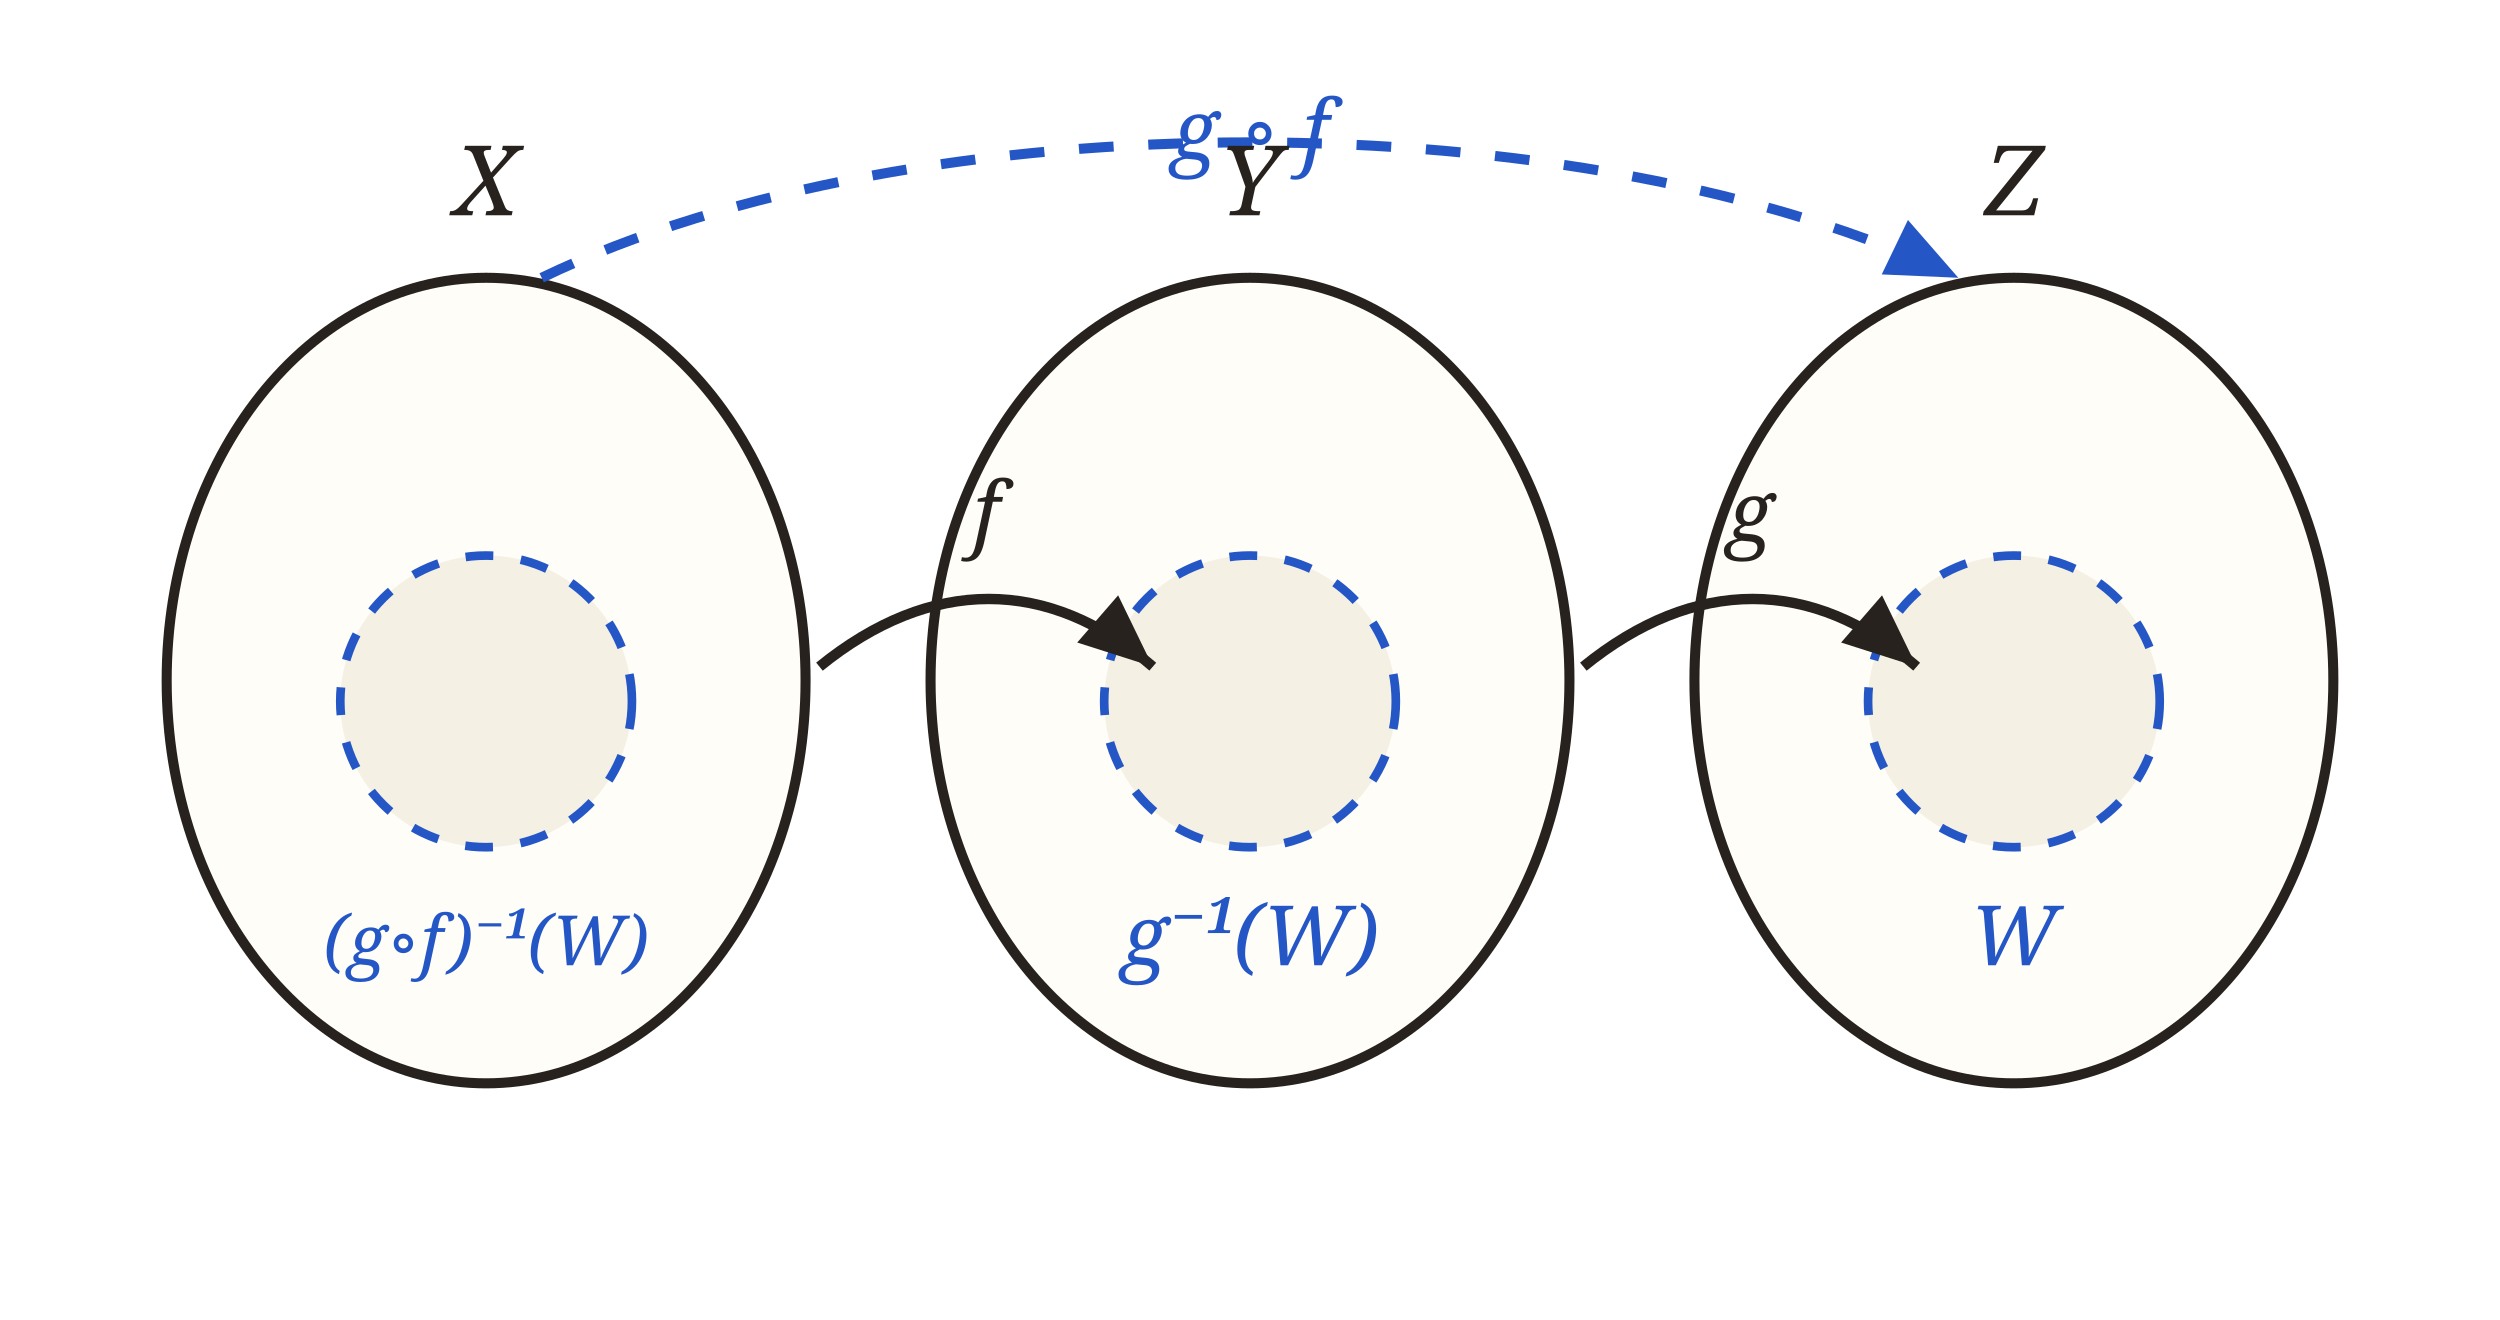
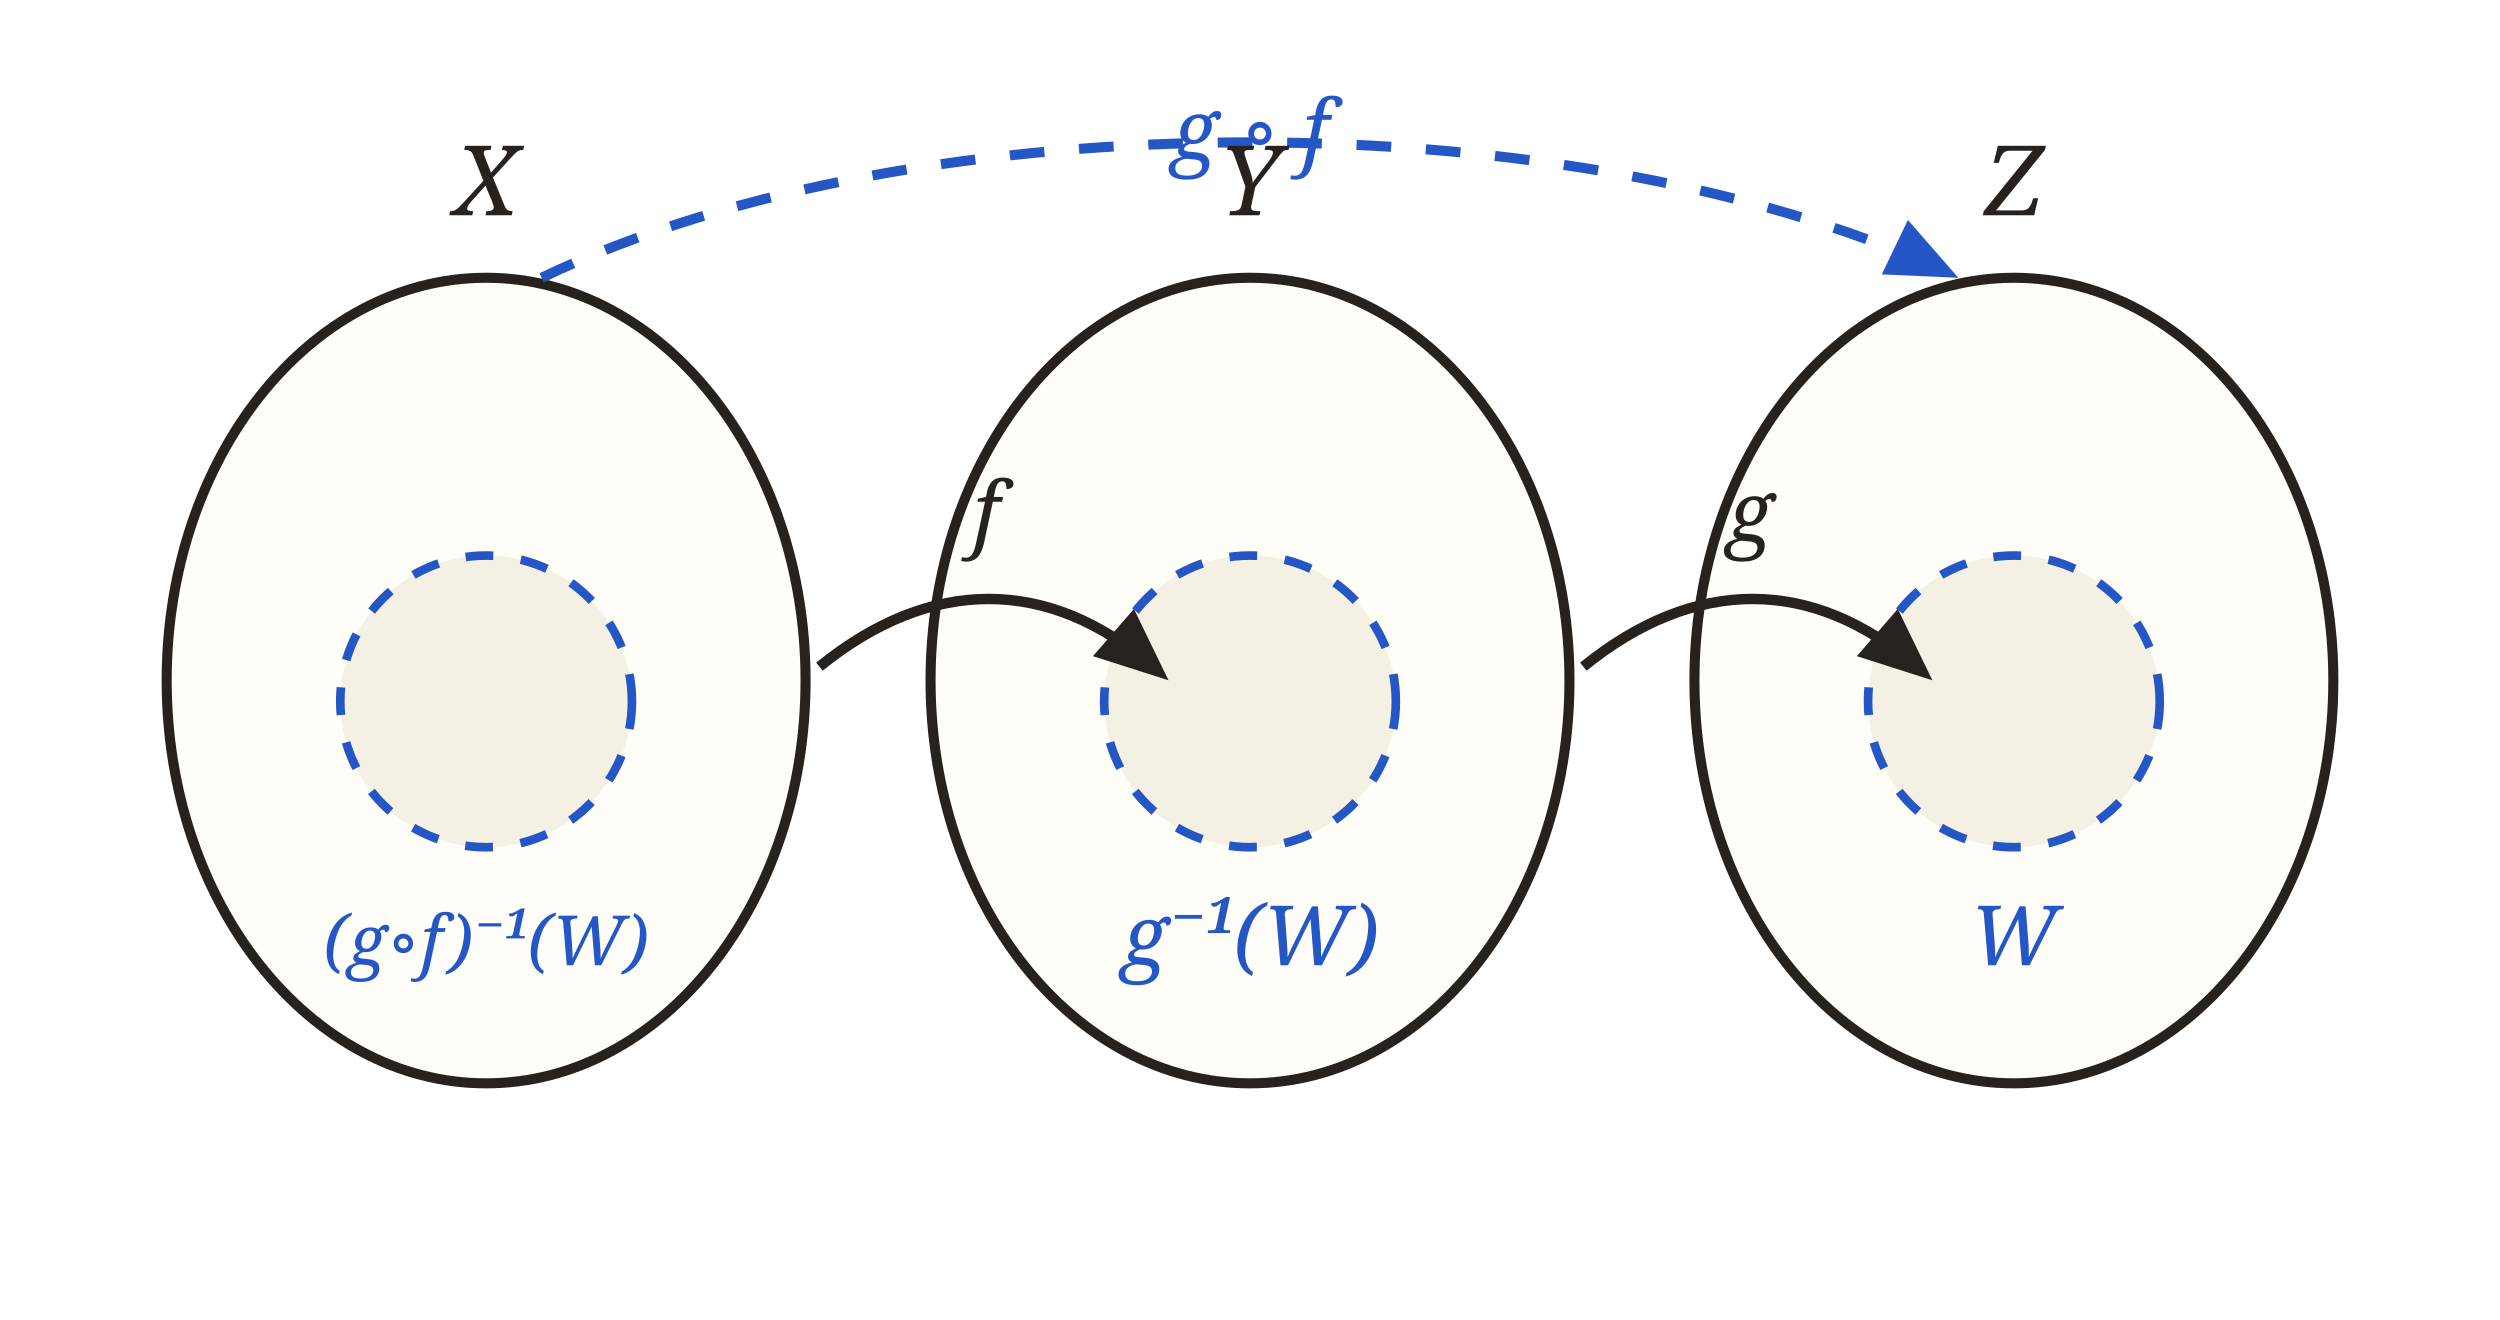
<svg xmlns="http://www.w3.org/2000/svg" viewBox="0 0 360 190" font-family="'Newsreader', Georgia, serif" role="img">
  <defs>
-     <marker id="arrow" markerWidth="9" markerHeight="9" refX="7" refY="3" orient="auto">
+     <marker id="arrow" markerWidth="8" markerHeight="8" refX="5" refY="3" orient="auto">
      <path d="M0,0 L7,3 L0,6 Z" fill="var(--dia-ink,#27221d)" />
    </marker>
    <marker id="arrowAcc" markerWidth="9" markerHeight="9" refX="7" refY="3" orient="auto">
      <path d="M0,0 L7,3 L0,6 Z" fill="var(--dia-acc,#2457c5)" />
    </marker>
  </defs>
  <ellipse cx="70" cy="98" rx="46" ry="58" fill="var(--dia-paper,#fffdf8)" stroke="var(--dia-ink,#27221d)" stroke-width="1.45" />
  <ellipse cx="180" cy="98" rx="46" ry="58" fill="var(--dia-paper,#fffdf8)" stroke="var(--dia-ink,#27221d)" stroke-width="1.45" />
  <ellipse cx="290" cy="98" rx="46" ry="58" fill="var(--dia-paper,#fffdf8)" stroke="var(--dia-ink,#27221d)" stroke-width="1.45" />
  <circle cx="70" cy="101" r="21" fill="var(--dia-fill,#e7ddc9)" fill-opacity="0.42" stroke="var(--dia-acc,#2457c5)" stroke-width="1.25" stroke-dasharray="4 4" />
  <circle cx="180" cy="101" r="21" fill="var(--dia-fill,#e7ddc9)" fill-opacity="0.42" stroke="var(--dia-acc,#2457c5)" stroke-width="1.25" stroke-dasharray="4 4" />
  <circle cx="290" cy="101" r="21" fill="var(--dia-fill,#e7ddc9)" fill-opacity="0.42" stroke="var(--dia-acc,#2457c5)" stroke-width="1.25" stroke-dasharray="4 4" />
  <path d="M118,96 C134,83 151,83 166,96" fill="none" stroke="var(--dia-ink,#27221d)" stroke-width="1.5" marker-end="url(#arrow)" />
  <path d="M228,96 C244,83 261,83 276,96" fill="none" stroke="var(--dia-ink,#27221d)" stroke-width="1.5" marker-end="url(#arrow)" />
  <path d="M78,40 C132,14 228,14 282,40" fill="none" stroke="var(--dia-acc,#2457c5)" stroke-width="1.45" stroke-dasharray="5 5" marker-end="url(#arrowAcc)" />
  <text x="70" y="31" font-size="14" fill="var(--dia-ink,#27221d)" text-anchor="middle" font-style="italic">X</text>
  <text x="180" y="31" font-size="14" fill="var(--dia-ink,#27221d)" text-anchor="middle" font-style="italic">Y</text>
  <text x="290" y="31" font-size="14" fill="var(--dia-ink,#27221d)" text-anchor="middle" font-style="italic">Z</text>
  <text x="142" y="78" font-size="12" fill="var(--dia-ink,#27221d)" text-anchor="middle" font-style="italic">f</text>
  <text x="252" y="78" font-size="12" fill="var(--dia-ink,#27221d)" text-anchor="middle" font-style="italic">g</text>
  <text x="180" y="23" font-size="12" fill="var(--dia-acc,#2457c5)" text-anchor="middle" font-style="italic">g ∘
        f</text>
  <text x="70" y="139" font-size="10" fill="var(--dia-acc,#2457c5)" text-anchor="middle" font-style="italic">(g∘f)⁻¹(W)</text>
  <text x="180" y="139" font-size="12" fill="var(--dia-acc,#2457c5)" text-anchor="middle" font-style="italic">g⁻¹(W)</text>
  <text x="290" y="139" font-size="12" fill="var(--dia-acc,#2457c5)" text-anchor="middle" font-style="italic">W</text>
</svg>
